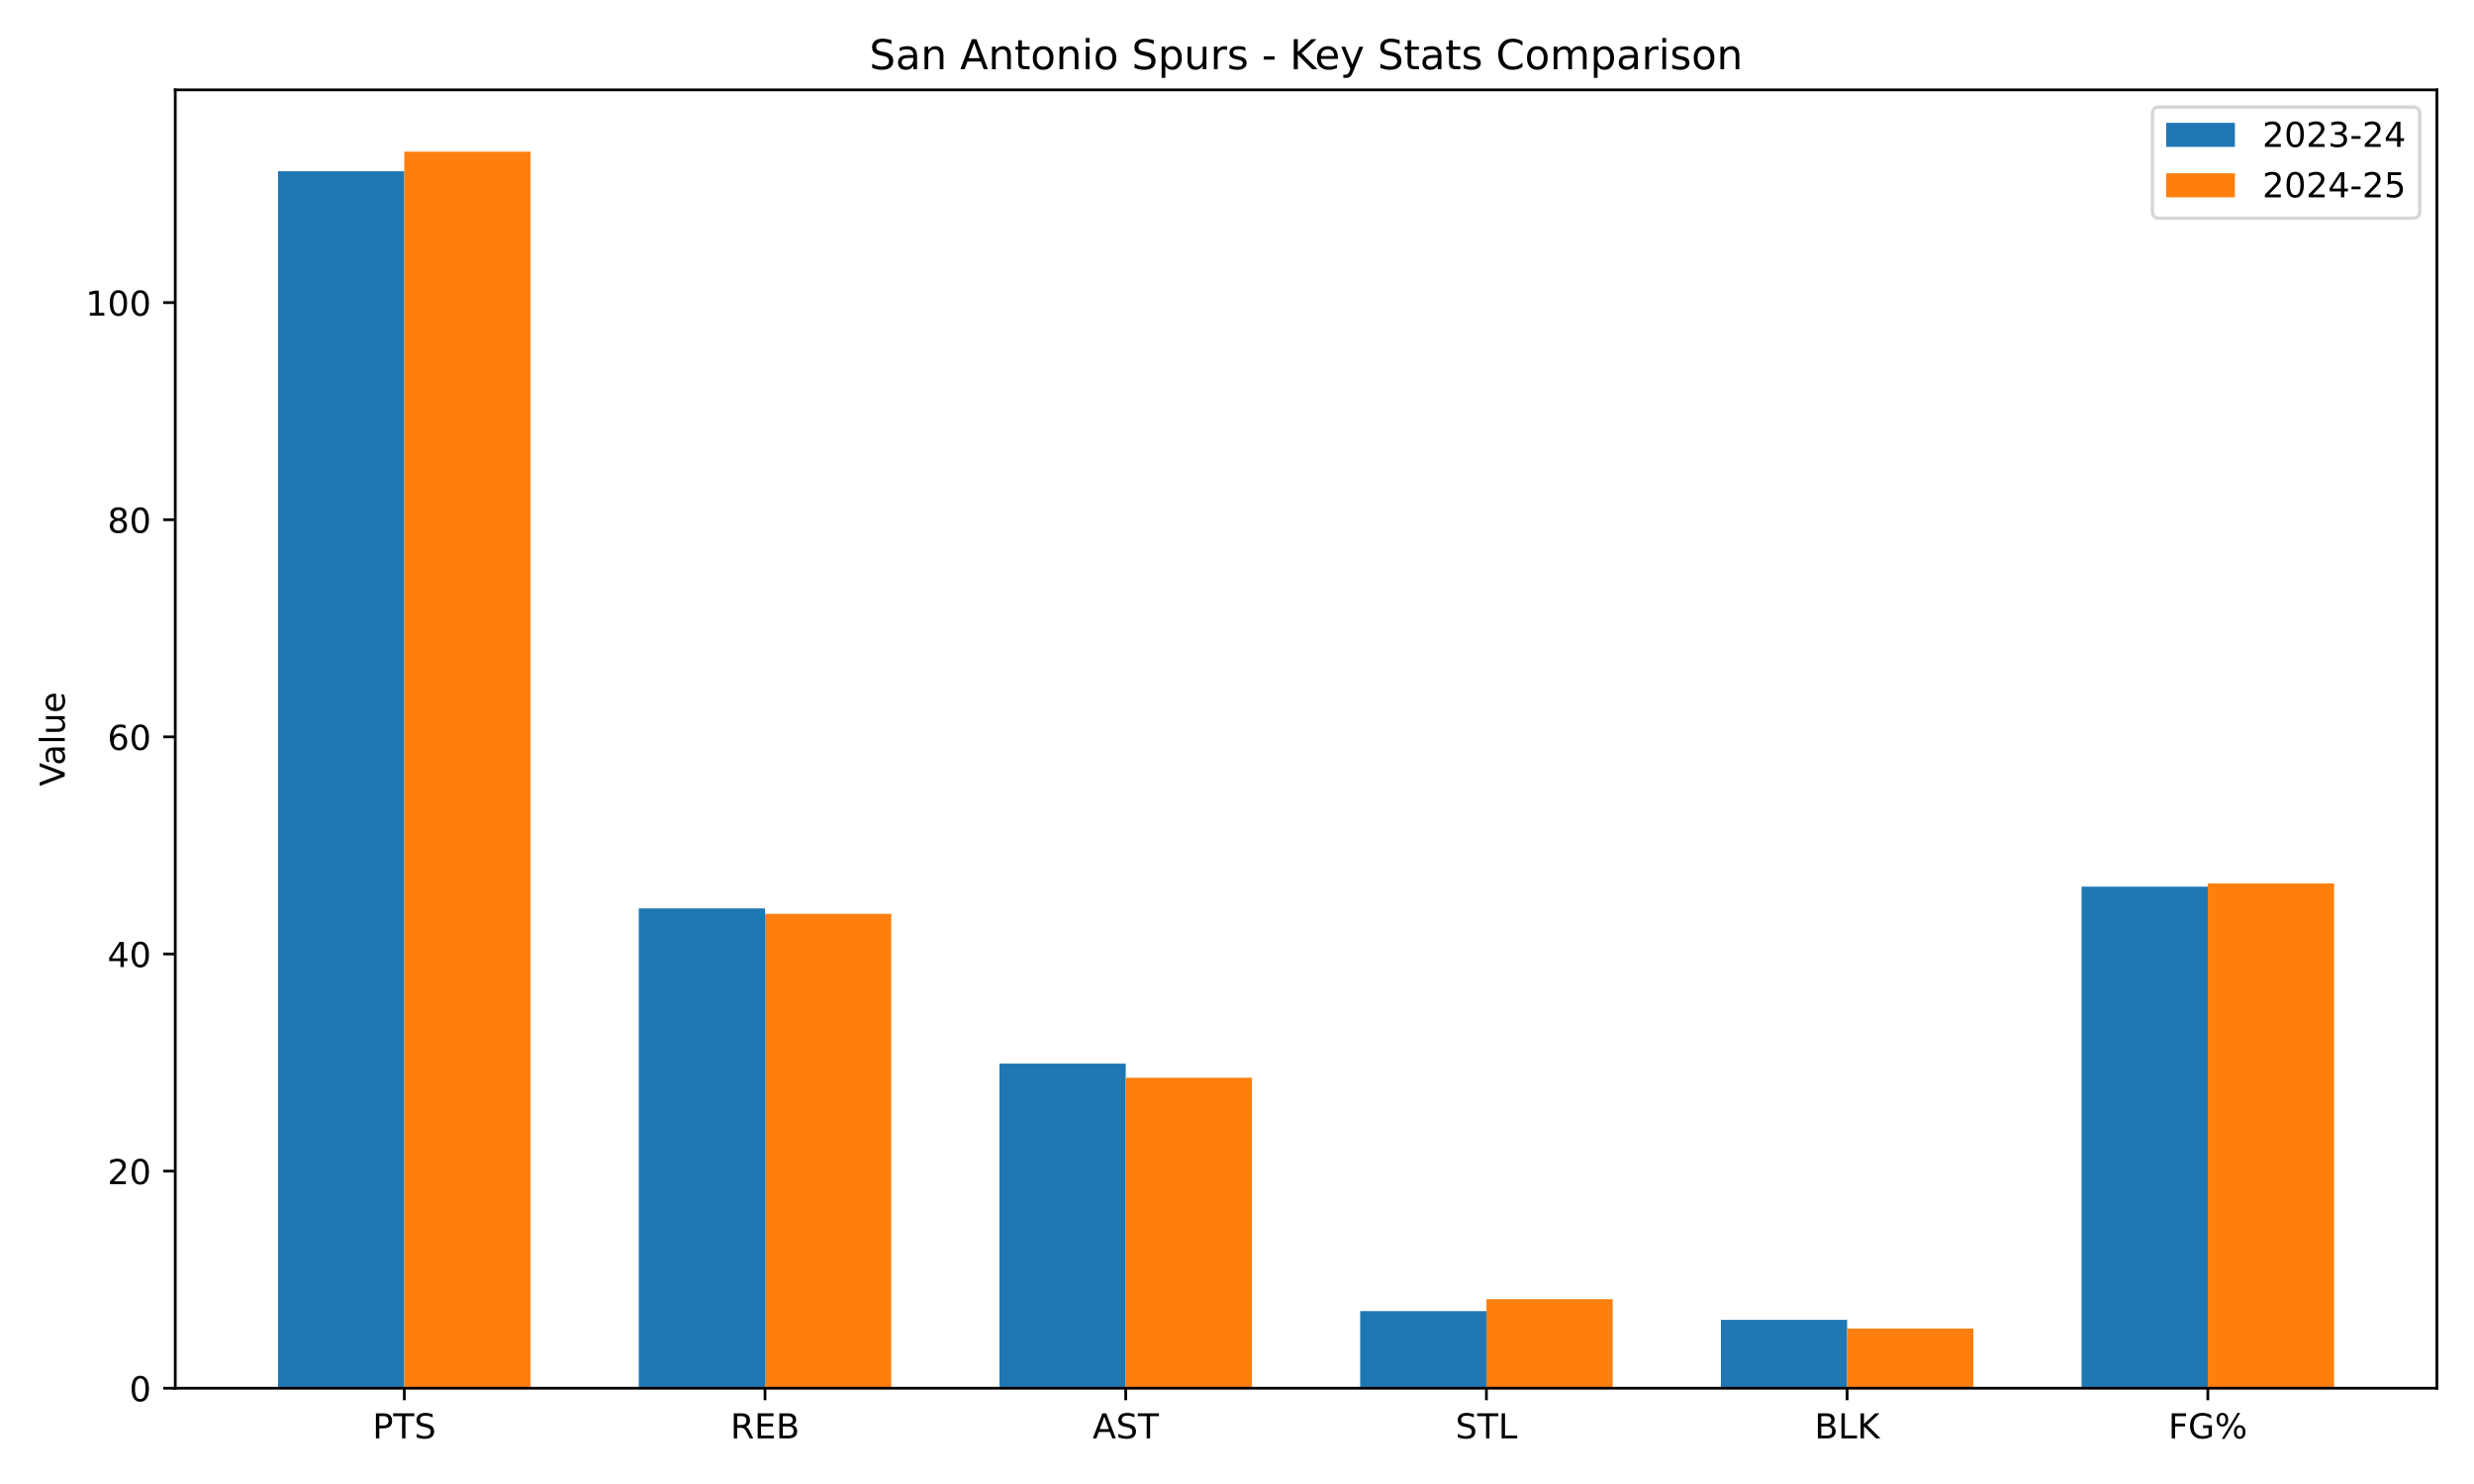
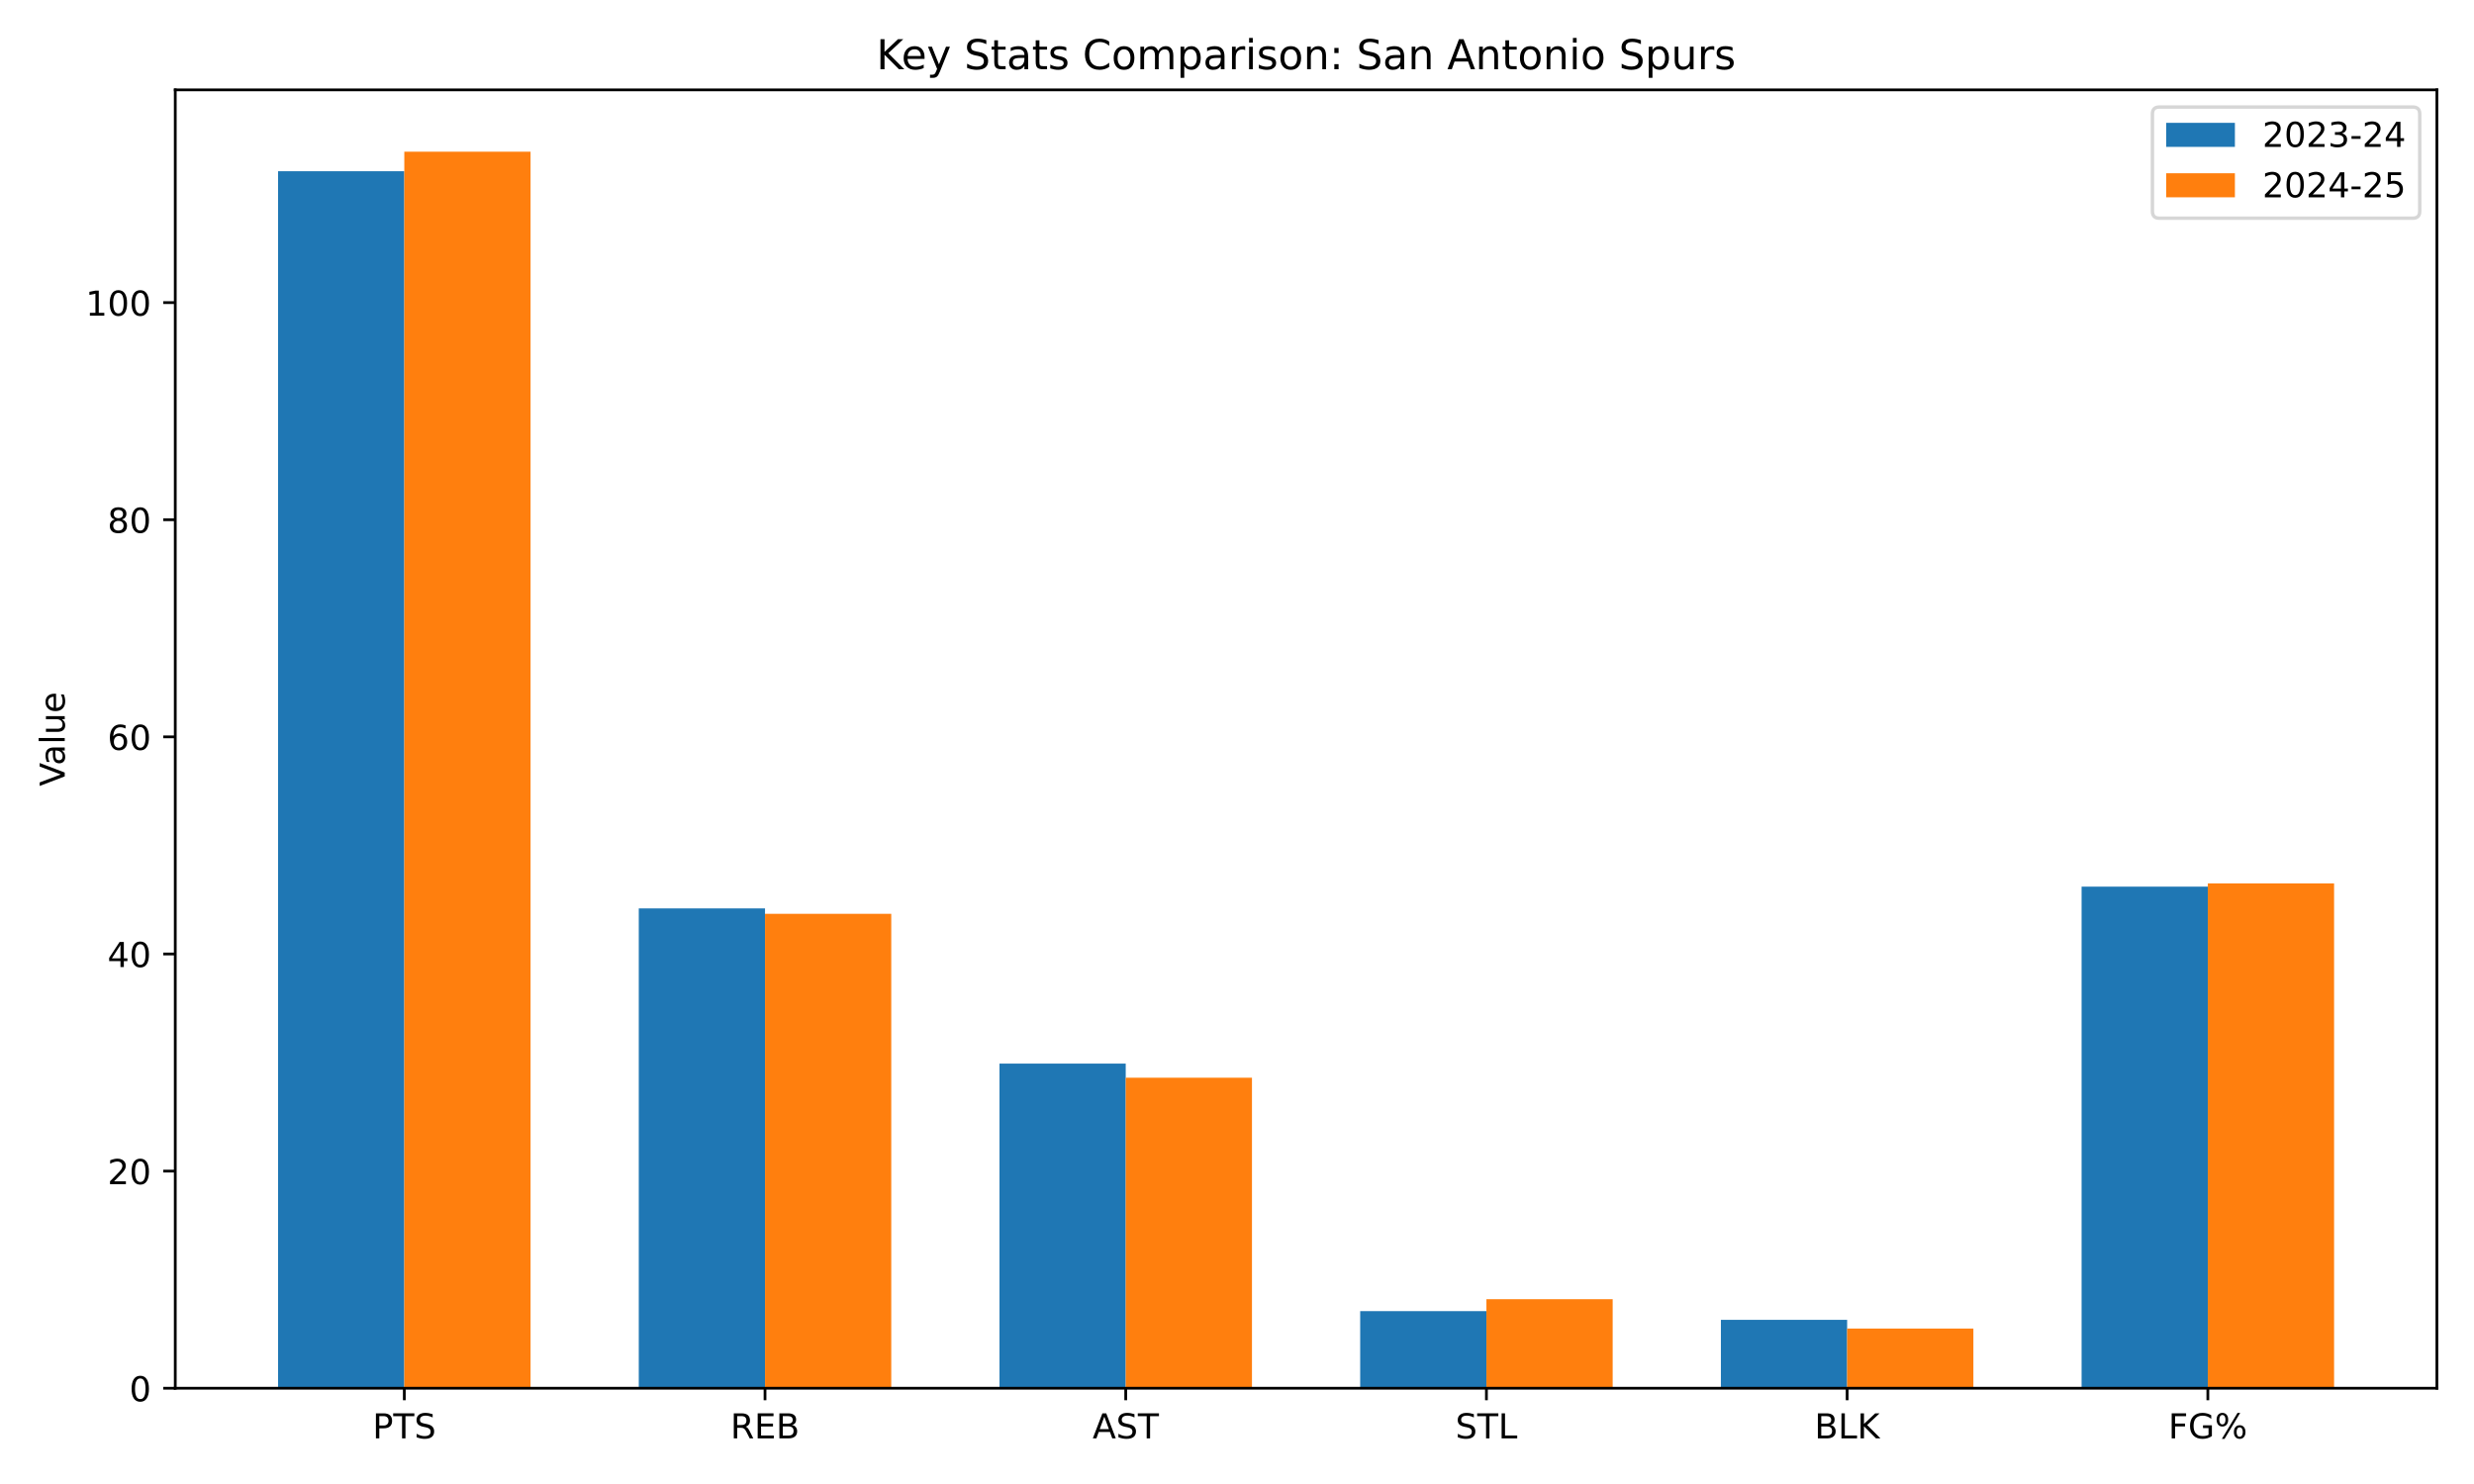
<svg xmlns="http://www.w3.org/2000/svg" xmlns:xlink="http://www.w3.org/1999/xlink" width="720pt" height="432pt" viewBox="0 0 720 432" version="1.1">
  <defs>
    <style type="text/css">*{stroke-linejoin: round; stroke-linecap: butt}</style>
  </defs>
  <g id="figure_1">
    <g id="patch_1">
      <path d="M 0 432  L 720 432  L 720 0  L 0 0  z " style="fill: #ffffff" />
    </g>
    <g id="axes_1">
      <g id="patch_2">
        <path d="M 51.005 404.12  L 709.2 404.12  L 709.2 26.16  L 51.005 26.16  z " style="fill: #ffffff" />
      </g>
      <g id="patch_3">
-         <path d="M 80.923 404.12  L 117.664 404.12  L 117.664 49.847  L 80.923 49.847  z " clip-path="url(#pc2033f7a73)" style="fill: #1f77b4" />
+         <path d="M 80.923 404.12  L 117.664 404.12  L 117.664 49.847  L 80.923 49.847  z " clip-path="url(#paaa8cfb36f)" style="fill: #1f77b4" />
      </g>
      <g id="patch_4">
-         <path d="M 185.898 404.12  L 222.64 404.12  L 222.64 264.433  L 185.898 264.433  z " clip-path="url(#pc2033f7a73)" style="fill: #1f77b4" />
+         <path d="M 185.898 404.12  L 222.64 404.12  L 222.64 264.433  L 185.898 264.433  z " clip-path="url(#paaa8cfb36f)" style="fill: #1f77b4" />
      </g>
      <g id="patch_5">
-         <path d="M 290.874 404.12  L 327.615 404.12  L 327.615 309.626  L 290.874 309.626  z " clip-path="url(#pc2033f7a73)" style="fill: #1f77b4" />
+         <path d="M 290.874 404.12  L 327.615 404.12  L 327.615 309.626  L 290.874 309.626  z " clip-path="url(#paaa8cfb36f)" style="fill: #1f77b4" />
      </g>
      <g id="patch_6">
-         <path d="M 395.849 404.12  L 432.59 404.12  L 432.59 381.682  L 395.849 381.682  z " clip-path="url(#pc2033f7a73)" style="fill: #1f77b4" />
+         <path d="M 395.849 404.12  L 432.59 404.12  L 432.59 381.682  L 395.849 381.682  z " clip-path="url(#paaa8cfb36f)" style="fill: #1f77b4" />
      </g>
      <g id="patch_7">
-         <path d="M 500.824 404.12  L 537.565 404.12  L 537.565 384.21  L 500.824 384.21  z " clip-path="url(#pc2033f7a73)" style="fill: #1f77b4" />
+         <path d="M 500.824 404.12  L 537.565 404.12  L 537.565 384.21  L 500.824 384.21  z " clip-path="url(#paaa8cfb36f)" style="fill: #1f77b4" />
      </g>
      <g id="patch_8">
-         <path d="M 605.799 404.12  L 642.541 404.12  L 642.541 258.113  L 605.799 258.113  z " clip-path="url(#pc2033f7a73)" style="fill: #1f77b4" />
+         <path d="M 605.799 404.12  L 642.541 404.12  L 642.541 258.113  L 605.799 258.113  z " clip-path="url(#paaa8cfb36f)" style="fill: #1f77b4" />
      </g>
      <g id="patch_9">
-         <path d="M 117.664 404.12  L 154.406 404.12  L 154.406 44.158  L 117.664 44.158  z " clip-path="url(#pc2033f7a73)" style="fill: #ff7f0e" />
+         <path d="M 117.664 404.12  L 154.406 404.12  L 154.406 44.158  L 117.664 44.158  z " clip-path="url(#paaa8cfb36f)" style="fill: #ff7f0e" />
      </g>
      <g id="patch_10">
-         <path d="M 222.64 404.12  L 259.381 404.12  L 259.381 266.013  L 222.64 266.013  z " clip-path="url(#pc2033f7a73)" style="fill: #ff7f0e" />
+         <path d="M 222.64 404.12  L 259.381 404.12  L 259.381 266.013  L 222.64 266.013  z " clip-path="url(#paaa8cfb36f)" style="fill: #ff7f0e" />
      </g>
      <g id="patch_11">
-         <path d="M 327.615 404.12  L 364.356 404.12  L 364.356 313.734  L 327.615 313.734  z " clip-path="url(#pc2033f7a73)" style="fill: #ff7f0e" />
+         <path d="M 327.615 404.12  L 364.356 404.12  L 364.356 313.734  L 327.615 313.734  z " clip-path="url(#paaa8cfb36f)" style="fill: #ff7f0e" />
      </g>
      <g id="patch_12">
-         <path d="M 432.59 404.12  L 469.331 404.12  L 469.331 378.205  L 432.59 378.205  z " clip-path="url(#pc2033f7a73)" style="fill: #ff7f0e" />
+         <path d="M 432.59 404.12  L 469.331 404.12  L 469.331 378.205  L 432.59 378.205  z " clip-path="url(#paaa8cfb36f)" style="fill: #ff7f0e" />
      </g>
      <g id="patch_13">
-         <path d="M 537.565 404.12  L 574.307 404.12  L 574.307 386.738  L 537.565 386.738  z " clip-path="url(#pc2033f7a73)" style="fill: #ff7f0e" />
+         <path d="M 537.565 404.12  L 574.307 404.12  L 574.307 386.738  L 537.565 386.738  z " clip-path="url(#paaa8cfb36f)" style="fill: #ff7f0e" />
      </g>
      <g id="patch_14">
-         <path d="M 642.541 404.12  L 679.282 404.12  L 679.282 257.165  L 642.541 257.165  z " clip-path="url(#pc2033f7a73)" style="fill: #ff7f0e" />
+         <path d="M 642.541 404.12  L 679.282 404.12  L 679.282 257.165  L 642.541 257.165  z " clip-path="url(#paaa8cfb36f)" style="fill: #ff7f0e" />
      </g>
      <g id="matplotlib.axis_1">
        <g id="xtick_1">
          <g id="line2d_1">
            <defs>
-               <path id="m1e8d213b76" d="M 0 0  L 0 3.5  " style="stroke: #000000; stroke-width: 0.8" />
-             </defs>
-             <g>
-               <use xlink:href="#m1e8d213b76" x="117.664" y="404.12" style="stroke: #000000; stroke-width: 0.8" />
+               <path id="mb89583682f" d="M 0 0  L 0 3.5  " style="stroke: #000000; stroke-width: 0.8" />
+             </defs>
+             <g>
+               <use xlink:href="#mb89583682f" x="117.664" y="404.12" style="stroke: #000000; stroke-width: 0.8" />
            </g>
          </g>
          <g id="text_1">
            <g transform="translate(108.4213 418.7184) scale(0.1 -0.1)">
              <defs>
                <path id="DejaVuSans-50" d="M 1259 4147  L 1259 2394  L 2053 2394  Q 2494 2394 2734 2622  Q 2975 2850 2975 3272  Q 2975 3691 2734 3919  Q 2494 4147 2053 4147  L 1259 4147  z M 628 4666  L 2053 4666  Q 2838 4666 3239 4311  Q 3641 3956 3641 3272  Q 3641 2581 3239 2228  Q 2838 1875 2053 1875  L 1259 1875  L 1259 0  L 628 0  L 628 4666  z " transform="scale(0.015625)" />
                <path id="DejaVuSans-54" d="M -19 4666  L 3928 4666  L 3928 4134  L 2272 4134  L 2272 0  L 1638 0  L 1638 4134  L -19 4134  L -19 4666  z " transform="scale(0.015625)" />
                <path id="DejaVuSans-53" d="M 3425 4513  L 3425 3897  Q 3066 4069 2747 4153  Q 2428 4238 2131 4238  Q 1616 4238 1336 4038  Q 1056 3838 1056 3469  Q 1056 3159 1242 3001  Q 1428 2844 1947 2747  L 2328 2669  Q 3034 2534 3370 2195  Q 3706 1856 3706 1288  Q 3706 609 3251 259  Q 2797 -91 1919 -91  Q 1588 -91 1214 -16  Q 841 59 441 206  L 441 856  Q 825 641 1194 531  Q 1563 422 1919 422  Q 2459 422 2753 634  Q 3047 847 3047 1241  Q 3047 1584 2836 1778  Q 2625 1972 2144 2069  L 1759 2144  Q 1053 2284 737 2584  Q 422 2884 422 3419  Q 422 4038 858 4394  Q 1294 4750 2059 4750  Q 2388 4750 2728 4690  Q 3069 4631 3425 4513  z " transform="scale(0.015625)" />
              </defs>
              <use xlink:href="#DejaVuSans-50" />
              <use xlink:href="#DejaVuSans-54" transform="translate(60.30273 0)" />
              <use xlink:href="#DejaVuSans-53" transform="translate(121.3867 0)" />
            </g>
          </g>
        </g>
        <g id="xtick_2">
          <g id="line2d_2">
            <g>
-               <use xlink:href="#m1e8d213b76" x="222.64" y="404.12" style="stroke: #000000; stroke-width: 0.8" />
+               <use xlink:href="#mb89583682f" x="222.64" y="404.12" style="stroke: #000000; stroke-width: 0.8" />
            </g>
          </g>
          <g id="text_2">
            <g transform="translate(212.5755 418.7184) scale(0.1 -0.1)">
              <defs>
                <path id="DejaVuSans-52" d="M 2841 2188  Q 3044 2119 3236 1894  Q 3428 1669 3622 1275  L 4263 0  L 3584 0  L 2988 1197  Q 2756 1666 2539 1819  Q 2322 1972 1947 1972  L 1259 1972  L 1259 0  L 628 0  L 628 4666  L 2053 4666  Q 2853 4666 3247 4331  Q 3641 3997 3641 3322  Q 3641 2881 3436 2590  Q 3231 2300 2841 2188  z M 1259 4147  L 1259 2491  L 2053 2491  Q 2509 2491 2742 2702  Q 2975 2913 2975 3322  Q 2975 3731 2742 3939  Q 2509 4147 2053 4147  L 1259 4147  z " transform="scale(0.015625)" />
                <path id="DejaVuSans-45" d="M 628 4666  L 3578 4666  L 3578 4134  L 1259 4134  L 1259 2753  L 3481 2753  L 3481 2222  L 1259 2222  L 1259 531  L 3634 531  L 3634 0  L 628 0  L 628 4666  z " transform="scale(0.015625)" />
                <path id="DejaVuSans-42" d="M 1259 2228  L 1259 519  L 2272 519  Q 2781 519 3026 730  Q 3272 941 3272 1375  Q 3272 1813 3026 2020  Q 2781 2228 2272 2228  L 1259 2228  z M 1259 4147  L 1259 2741  L 2194 2741  Q 2656 2741 2882 2914  Q 3109 3088 3109 3444  Q 3109 3797 2882 3972  Q 2656 4147 2194 4147  L 1259 4147  z M 628 4666  L 2241 4666  Q 2963 4666 3353 4366  Q 3744 4066 3744 3513  Q 3744 3084 3544 2831  Q 3344 2578 2956 2516  Q 3422 2416 3680 2098  Q 3938 1781 3938 1306  Q 3938 681 3513 340  Q 3088 0 2303 0  L 628 0  L 628 4666  z " transform="scale(0.015625)" />
              </defs>
              <use xlink:href="#DejaVuSans-52" />
              <use xlink:href="#DejaVuSans-45" transform="translate(69.48242 0)" />
              <use xlink:href="#DejaVuSans-42" transform="translate(132.666 0)" />
            </g>
          </g>
        </g>
        <g id="xtick_3">
          <g id="line2d_3">
            <g>
-               <use xlink:href="#m1e8d213b76" x="327.615" y="404.12" style="stroke: #000000; stroke-width: 0.8" />
+               <use xlink:href="#mb89583682f" x="327.615" y="404.12" style="stroke: #000000; stroke-width: 0.8" />
            </g>
          </g>
          <g id="text_3">
            <g transform="translate(317.9664 418.7184) scale(0.1 -0.1)">
              <defs>
                <path id="DejaVuSans-41" d="M 2188 4044  L 1331 1722  L 3047 1722  L 2188 4044  z M 1831 4666  L 2547 4666  L 4325 0  L 3669 0  L 3244 1197  L 1141 1197  L 716 0  L 50 0  L 1831 4666  z " transform="scale(0.015625)" />
              </defs>
              <use xlink:href="#DejaVuSans-41" />
              <use xlink:href="#DejaVuSans-53" transform="translate(68.4082 0)" />
              <use xlink:href="#DejaVuSans-54" transform="translate(131.8848 0)" />
            </g>
          </g>
        </g>
        <g id="xtick_4">
          <g id="line2d_4">
            <g>
-               <use xlink:href="#m1e8d213b76" x="432.59" y="404.12" style="stroke: #000000; stroke-width: 0.8" />
+               <use xlink:href="#mb89583682f" x="432.59" y="404.12" style="stroke: #000000; stroke-width: 0.8" />
            </g>
          </g>
          <g id="text_4">
            <g transform="translate(423.5761 418.7184) scale(0.1 -0.1)">
              <defs>
                <path id="DejaVuSans-4c" d="M 628 4666  L 1259 4666  L 1259 531  L 3531 531  L 3531 0  L 628 0  L 628 4666  z " transform="scale(0.015625)" />
              </defs>
              <use xlink:href="#DejaVuSans-53" />
              <use xlink:href="#DejaVuSans-54" transform="translate(63.47656 0)" />
              <use xlink:href="#DejaVuSans-4c" transform="translate(124.5605 0)" />
            </g>
          </g>
        </g>
        <g id="xtick_5">
          <g id="line2d_5">
            <g>
-               <use xlink:href="#m1e8d213b76" x="537.565" y="404.12" style="stroke: #000000; stroke-width: 0.8" />
+               <use xlink:href="#mb89583682f" x="537.565" y="404.12" style="stroke: #000000; stroke-width: 0.8" />
            </g>
          </g>
          <g id="text_5">
            <g transform="translate(528.0701 418.7184) scale(0.1 -0.1)">
              <defs>
                <path id="DejaVuSans-4b" d="M 628 4666  L 1259 4666  L 1259 2694  L 3353 4666  L 4166 4666  L 1850 2491  L 4331 0  L 3500 0  L 1259 2247  L 1259 0  L 628 0  L 628 4666  z " transform="scale(0.015625)" />
              </defs>
              <use xlink:href="#DejaVuSans-42" />
              <use xlink:href="#DejaVuSans-4c" transform="translate(68.60352 0)" />
              <use xlink:href="#DejaVuSans-4b" transform="translate(124.3164 0)" />
            </g>
          </g>
        </g>
        <g id="xtick_6">
          <g id="line2d_6">
            <g>
-               <use xlink:href="#m1e8d213b76" x="642.541" y="404.12" style="stroke: #000000; stroke-width: 0.8" />
+               <use xlink:href="#mb89583682f" x="642.541" y="404.12" style="stroke: #000000; stroke-width: 0.8" />
            </g>
          </g>
          <g id="text_6">
            <g transform="translate(631.0399 418.7184) scale(0.1 -0.1)">
              <defs>
                <path id="DejaVuSans-46" d="M 628 4666  L 3309 4666  L 3309 4134  L 1259 4134  L 1259 2759  L 3109 2759  L 3109 2228  L 1259 2228  L 1259 0  L 628 0  L 628 4666  z " transform="scale(0.015625)" />
                <path id="DejaVuSans-47" d="M 3809 666  L 3809 1919  L 2778 1919  L 2778 2438  L 4434 2438  L 4434 434  Q 4069 175 3628 42  Q 3188 -91 2688 -91  Q 1594 -91 976 548  Q 359 1188 359 2328  Q 359 3472 976 4111  Q 1594 4750 2688 4750  Q 3144 4750 3555 4637  Q 3966 4525 4313 4306  L 4313 3634  Q 3963 3931 3569 4081  Q 3175 4231 2741 4231  Q 1884 4231 1454 3753  Q 1025 3275 1025 2328  Q 1025 1384 1454 906  Q 1884 428 2741 428  Q 3075 428 3337 486  Q 3600 544 3809 666  z " transform="scale(0.015625)" />
                <path id="DejaVuSans-25" d="M 4653 2053  Q 4381 2053 4226 1822  Q 4072 1591 4072 1178  Q 4072 772 4226 539  Q 4381 306 4653 306  Q 4919 306 5073 539  Q 5228 772 5228 1178  Q 5228 1588 5073 1820  Q 4919 2053 4653 2053  z M 4653 2450  Q 5147 2450 5437 2106  Q 5728 1763 5728 1178  Q 5728 594 5436 251  Q 5144 -91 4653 -91  Q 4153 -91 3862 251  Q 3572 594 3572 1178  Q 3572 1766 3864 2108  Q 4156 2450 4653 2450  z M 1428 4353  Q 1159 4353 1004 4120  Q 850 3888 850 3481  Q 850 3069 1003 2837  Q 1156 2606 1428 2606  Q 1700 2606 1854 2837  Q 2009 3069 2009 3481  Q 2009 3884 1853 4118  Q 1697 4353 1428 4353  z M 4250 4750  L 4750 4750  L 1831 -91  L 1331 -91  L 4250 4750  z M 1428 4750  Q 1922 4750 2215 4408  Q 2509 4066 2509 3481  Q 2509 2891 2217 2550  Q 1925 2209 1428 2209  Q 931 2209 642 2551  Q 353 2894 353 3481  Q 353 4063 643 4406  Q 934 4750 1428 4750  z " transform="scale(0.015625)" />
              </defs>
              <use xlink:href="#DejaVuSans-46" />
              <use xlink:href="#DejaVuSans-47" transform="translate(57.51953 0)" />
              <use xlink:href="#DejaVuSans-25" transform="translate(135.0098 0)" />
            </g>
          </g>
        </g>
      </g>
      <g id="matplotlib.axis_2">
        <g id="ytick_1">
          <g id="line2d_7">
            <defs>
-               <path id="m7203ada7ff" d="M 0 0  L -3.5 0  " style="stroke: #000000; stroke-width: 0.8" />
-             </defs>
-             <g>
-               <use xlink:href="#m7203ada7ff" x="51.005" y="404.12" style="stroke: #000000; stroke-width: 0.8" />
+               <path id="mfc1fa114f2" d="M 0 0  L -3.5 0  " style="stroke: #000000; stroke-width: 0.8" />
+             </defs>
+             <g>
+               <use xlink:href="#mfc1fa114f2" x="51.005" y="404.12" style="stroke: #000000; stroke-width: 0.8" />
            </g>
          </g>
          <g id="text_7">
            <g transform="translate(37.6425 407.9192) scale(0.1 -0.1)">
              <defs>
                <path id="DejaVuSans-30" d="M 2034 4250  Q 1547 4250 1301 3770  Q 1056 3291 1056 2328  Q 1056 1369 1301 889  Q 1547 409 2034 409  Q 2525 409 2770 889  Q 3016 1369 3016 2328  Q 3016 3291 2770 3770  Q 2525 4250 2034 4250  z M 2034 4750  Q 2819 4750 3233 4129  Q 3647 3509 3647 2328  Q 3647 1150 3233 529  Q 2819 -91 2034 -91  Q 1250 -91 836 529  Q 422 1150 422 2328  Q 422 3509 836 4129  Q 1250 4750 2034 4750  z " transform="scale(0.015625)" />
              </defs>
              <use xlink:href="#DejaVuSans-30" />
            </g>
          </g>
        </g>
        <g id="ytick_2">
          <g id="line2d_8">
            <g>
-               <use xlink:href="#m7203ada7ff" x="51.005" y="340.913" style="stroke: #000000; stroke-width: 0.8" />
+               <use xlink:href="#mfc1fa114f2" x="51.005" y="340.913" style="stroke: #000000; stroke-width: 0.8" />
            </g>
          </g>
          <g id="text_8">
            <g transform="translate(31.28 344.7126) scale(0.1 -0.1)">
              <defs>
                <path id="DejaVuSans-32" d="M 1228 531  L 3431 531  L 3431 0  L 469 0  L 469 531  Q 828 903 1448 1529  Q 2069 2156 2228 2338  Q 2531 2678 2651 2914  Q 2772 3150 2772 3378  Q 2772 3750 2511 3984  Q 2250 4219 1831 4219  Q 1534 4219 1204 4116  Q 875 4013 500 3803  L 500 4441  Q 881 4594 1212 4672  Q 1544 4750 1819 4750  Q 2544 4750 2975 4387  Q 3406 4025 3406 3419  Q 3406 3131 3298 2873  Q 3191 2616 2906 2266  Q 2828 2175 2409 1742  Q 1991 1309 1228 531  z " transform="scale(0.015625)" />
              </defs>
              <use xlink:href="#DejaVuSans-32" />
              <use xlink:href="#DejaVuSans-30" transform="translate(63.62305 0)" />
            </g>
          </g>
        </g>
        <g id="ytick_3">
          <g id="line2d_9">
            <g>
-               <use xlink:href="#m7203ada7ff" x="51.005" y="277.707" style="stroke: #000000; stroke-width: 0.8" />
+               <use xlink:href="#mfc1fa114f2" x="51.005" y="277.707" style="stroke: #000000; stroke-width: 0.8" />
            </g>
          </g>
          <g id="text_9">
            <g transform="translate(31.28 281.5059) scale(0.1 -0.1)">
              <defs>
                <path id="DejaVuSans-34" d="M 2419 4116  L 825 1625  L 2419 1625  L 2419 4116  z M 2253 4666  L 3047 4666  L 3047 1625  L 3713 1625  L 3713 1100  L 3047 1100  L 3047 0  L 2419 0  L 2419 1100  L 313 1100  L 313 1709  L 2253 4666  z " transform="scale(0.015625)" />
              </defs>
              <use xlink:href="#DejaVuSans-34" />
              <use xlink:href="#DejaVuSans-30" transform="translate(63.62305 0)" />
            </g>
          </g>
        </g>
        <g id="ytick_4">
          <g id="line2d_10">
            <g>
-               <use xlink:href="#m7203ada7ff" x="51.005" y="214.5" style="stroke: #000000; stroke-width: 0.8" />
+               <use xlink:href="#mfc1fa114f2" x="51.005" y="214.5" style="stroke: #000000; stroke-width: 0.8" />
            </g>
          </g>
          <g id="text_10">
            <g transform="translate(31.28 218.2993) scale(0.1 -0.1)">
              <defs>
                <path id="DejaVuSans-36" d="M 2113 2584  Q 1688 2584 1439 2293  Q 1191 2003 1191 1497  Q 1191 994 1439 701  Q 1688 409 2113 409  Q 2538 409 2786 701  Q 3034 994 3034 1497  Q 3034 2003 2786 2293  Q 2538 2584 2113 2584  z M 3366 4563  L 3366 3988  Q 3128 4100 2886 4159  Q 2644 4219 2406 4219  Q 1781 4219 1451 3797  Q 1122 3375 1075 2522  Q 1259 2794 1537 2939  Q 1816 3084 2150 3084  Q 2853 3084 3261 2657  Q 3669 2231 3669 1497  Q 3669 778 3244 343  Q 2819 -91 2113 -91  Q 1303 -91 875 529  Q 447 1150 447 2328  Q 447 3434 972 4092  Q 1497 4750 2381 4750  Q 2619 4750 2861 4703  Q 3103 4656 3366 4563  z " transform="scale(0.015625)" />
              </defs>
              <use xlink:href="#DejaVuSans-36" />
              <use xlink:href="#DejaVuSans-30" transform="translate(63.62305 0)" />
            </g>
          </g>
        </g>
        <g id="ytick_5">
          <g id="line2d_11">
            <g>
-               <use xlink:href="#m7203ada7ff" x="51.005" y="151.293" style="stroke: #000000; stroke-width: 0.8" />
+               <use xlink:href="#mfc1fa114f2" x="51.005" y="151.293" style="stroke: #000000; stroke-width: 0.8" />
            </g>
          </g>
          <g id="text_11">
            <g transform="translate(31.28 155.0926) scale(0.1 -0.1)">
              <defs>
                <path id="DejaVuSans-38" d="M 2034 2216  Q 1584 2216 1326 1975  Q 1069 1734 1069 1313  Q 1069 891 1326 650  Q 1584 409 2034 409  Q 2484 409 2743 651  Q 3003 894 3003 1313  Q 3003 1734 2745 1975  Q 2488 2216 2034 2216  z M 1403 2484  Q 997 2584 770 2862  Q 544 3141 544 3541  Q 544 4100 942 4425  Q 1341 4750 2034 4750  Q 2731 4750 3128 4425  Q 3525 4100 3525 3541  Q 3525 3141 3298 2862  Q 3072 2584 2669 2484  Q 3125 2378 3379 2068  Q 3634 1759 3634 1313  Q 3634 634 3220 271  Q 2806 -91 2034 -91  Q 1263 -91 848 271  Q 434 634 434 1313  Q 434 1759 690 2068  Q 947 2378 1403 2484  z M 1172 3481  Q 1172 3119 1398 2916  Q 1625 2713 2034 2713  Q 2441 2713 2670 2916  Q 2900 3119 2900 3481  Q 2900 3844 2670 4047  Q 2441 4250 2034 4250  Q 1625 4250 1398 4047  Q 1172 3844 1172 3481  z " transform="scale(0.015625)" />
              </defs>
              <use xlink:href="#DejaVuSans-38" />
              <use xlink:href="#DejaVuSans-30" transform="translate(63.62305 0)" />
            </g>
          </g>
        </g>
        <g id="ytick_6">
          <g id="line2d_12">
            <g>
-               <use xlink:href="#m7203ada7ff" x="51.005" y="88.087" style="stroke: #000000; stroke-width: 0.8" />
+               <use xlink:href="#mfc1fa114f2" x="51.005" y="88.087" style="stroke: #000000; stroke-width: 0.8" />
            </g>
          </g>
          <g id="text_12">
            <g transform="translate(24.9175 91.88594) scale(0.1 -0.1)">
              <defs>
                <path id="DejaVuSans-31" d="M 794 531  L 1825 531  L 1825 4091  L 703 3866  L 703 4441  L 1819 4666  L 2450 4666  L 2450 531  L 3481 531  L 3481 0  L 794 0  L 794 531  z " transform="scale(0.015625)" />
              </defs>
              <use xlink:href="#DejaVuSans-31" />
              <use xlink:href="#DejaVuSans-30" transform="translate(63.62305 0)" />
              <use xlink:href="#DejaVuSans-30" transform="translate(127.2461 0)" />
            </g>
          </g>
        </g>
        <g id="text_13">
          <g transform="translate(18.83781 228.8713) rotate(-90) scale(0.1 -0.1)">
            <defs>
              <path id="DejaVuSans-56" d="M 1831 0  L 50 4666  L 709 4666  L 2188 738  L 3669 4666  L 4325 4666  L 2547 0  L 1831 0  z " transform="scale(0.015625)" />
              <path id="DejaVuSans-61" d="M 2194 1759  Q 1497 1759 1228 1600  Q 959 1441 959 1056  Q 959 750 1161 570  Q 1363 391 1709 391  Q 2188 391 2477 730  Q 2766 1069 2766 1631  L 2766 1759  L 2194 1759  z M 3341 1997  L 3341 0  L 2766 0  L 2766 531  Q 2569 213 2275 61  Q 1981 -91 1556 -91  Q 1019 -91 701 211  Q 384 513 384 1019  Q 384 1609 779 1909  Q 1175 2209 1959 2209  L 2766 2209  L 2766 2266  Q 2766 2663 2505 2880  Q 2244 3097 1772 3097  Q 1472 3097 1187 3025  Q 903 2953 641 2809  L 641 3341  Q 956 3463 1253 3523  Q 1550 3584 1831 3584  Q 2591 3584 2966 3190  Q 3341 2797 3341 1997  z " transform="scale(0.015625)" />
              <path id="DejaVuSans-6c" d="M 603 4863  L 1178 4863  L 1178 0  L 603 0  L 603 4863  z " transform="scale(0.015625)" />
              <path id="DejaVuSans-75" d="M 544 1381  L 544 3500  L 1119 3500  L 1119 1403  Q 1119 906 1312 657  Q 1506 409 1894 409  Q 2359 409 2629 706  Q 2900 1003 2900 1516  L 2900 3500  L 3475 3500  L 3475 0  L 2900 0  L 2900 538  Q 2691 219 2414 64  Q 2138 -91 1772 -91  Q 1169 -91 856 284  Q 544 659 544 1381  z M 1991 3584  L 1991 3584  z " transform="scale(0.015625)" />
              <path id="DejaVuSans-65" d="M 3597 1894  L 3597 1613  L 953 1613  Q 991 1019 1311 708  Q 1631 397 2203 397  Q 2534 397 2845 478  Q 3156 559 3463 722  L 3463 178  Q 3153 47 2828 -22  Q 2503 -91 2169 -91  Q 1331 -91 842 396  Q 353 884 353 1716  Q 353 2575 817 3079  Q 1281 3584 2069 3584  Q 2775 3584 3186 3129  Q 3597 2675 3597 1894  z M 3022 2063  Q 3016 2534 2758 2815  Q 2500 3097 2075 3097  Q 1594 3097 1305 2825  Q 1016 2553 972 2059  L 3022 2063  z " transform="scale(0.015625)" />
            </defs>
            <use xlink:href="#DejaVuSans-56" />
            <use xlink:href="#DejaVuSans-61" transform="translate(60.6582 0)" />
            <use xlink:href="#DejaVuSans-6c" transform="translate(121.9375 0)" />
            <use xlink:href="#DejaVuSans-75" transform="translate(149.7207 0)" />
            <use xlink:href="#DejaVuSans-65" transform="translate(213.0996 0)" />
          </g>
        </g>
      </g>
      <g id="patch_15">
        <path d="M 51.005 404.12  L 51.005 26.16  " style="fill: none; stroke: #000000; stroke-width: 0.8; stroke-linejoin: miter; stroke-linecap: square" />
      </g>
      <g id="patch_16">
        <path d="M 709.2 404.12  L 709.2 26.16  " style="fill: none; stroke: #000000; stroke-width: 0.8; stroke-linejoin: miter; stroke-linecap: square" />
      </g>
      <g id="patch_17">
        <path d="M 51.005 404.12  L 709.2 404.12  " style="fill: none; stroke: #000000; stroke-width: 0.8; stroke-linejoin: miter; stroke-linecap: square" />
      </g>
      <g id="patch_18">
        <path d="M 51.005 26.16  L 709.2 26.16  " style="fill: none; stroke: #000000; stroke-width: 0.8; stroke-linejoin: miter; stroke-linecap: square" />
      </g>
      <g id="text_14">
-         <g transform="translate(253.0066 20.16) scale(0.12 -0.12)">
+         <g transform="translate(255.0569 20.16) scale(0.12 -0.12)">
          <defs>
-             <path id="DejaVuSans-6e" d="M 3513 2113  L 3513 0  L 2938 0  L 2938 2094  Q 2938 2591 2744 2837  Q 2550 3084 2163 3084  Q 1697 3084 1428 2787  Q 1159 2491 1159 1978  L 1159 0  L 581 0  L 581 3500  L 1159 3500  L 1159 2956  Q 1366 3272 1645 3428  Q 1925 3584 2291 3584  Q 2894 3584 3203 3211  Q 3513 2838 3513 2113  z " transform="scale(0.015625)" />
+             <path id="DejaVuSans-79" d="M 2059 -325  Q 1816 -950 1584 -1140  Q 1353 -1331 966 -1331  L 506 -1331  L 506 -850  L 844 -850  Q 1081 -850 1212 -737  Q 1344 -625 1503 -206  L 1606 56  L 191 3500  L 800 3500  L 1894 763  L 2988 3500  L 3597 3500  L 2059 -325  z " transform="scale(0.015625)" />
            <path id="DejaVuSans-20" transform="scale(0.015625)" />
            <path id="DejaVuSans-74" d="M 1172 4494  L 1172 3500  L 2356 3500  L 2356 3053  L 1172 3053  L 1172 1153  Q 1172 725 1289 603  Q 1406 481 1766 481  L 2356 481  L 2356 0  L 1766 0  Q 1100 0 847 248  Q 594 497 594 1153  L 594 3053  L 172 3053  L 172 3500  L 594 3500  L 594 4494  L 1172 4494  z " transform="scale(0.015625)" />
+             <path id="DejaVuSans-73" d="M 2834 3397  L 2834 2853  Q 2591 2978 2328 3040  Q 2066 3103 1784 3103  Q 1356 3103 1142 2972  Q 928 2841 928 2578  Q 928 2378 1081 2264  Q 1234 2150 1697 2047  L 1894 2003  Q 2506 1872 2764 1633  Q 3022 1394 3022 966  Q 3022 478 2636 193  Q 2250 -91 1575 -91  Q 1294 -91 989 -36  Q 684 19 347 128  L 347 722  Q 666 556 975 473  Q 1284 391 1588 391  Q 1994 391 2212 530  Q 2431 669 2431 922  Q 2431 1156 2273 1281  Q 2116 1406 1581 1522  L 1381 1569  Q 847 1681 609 1914  Q 372 2147 372 2553  Q 372 3047 722 3315  Q 1072 3584 1716 3584  Q 2034 3584 2315 3537  Q 2597 3491 2834 3397  z " transform="scale(0.015625)" />
+             <path id="DejaVuSans-43" d="M 4122 4306  L 4122 3641  Q 3803 3938 3442 4084  Q 3081 4231 2675 4231  Q 1875 4231 1450 3742  Q 1025 3253 1025 2328  Q 1025 1406 1450 917  Q 1875 428 2675 428  Q 3081 428 3442 575  Q 3803 722 4122 1019  L 4122 359  Q 3791 134 3420 21  Q 3050 -91 2638 -91  Q 1578 -91 968 557  Q 359 1206 359 2328  Q 359 3453 968 4101  Q 1578 4750 2638 4750  Q 3056 4750 3426 4639  Q 3797 4528 4122 4306  z " transform="scale(0.015625)" />
            <path id="DejaVuSans-6f" d="M 1959 3097  Q 1497 3097 1228 2736  Q 959 2375 959 1747  Q 959 1119 1226 758  Q 1494 397 1959 397  Q 2419 397 2687 759  Q 2956 1122 2956 1747  Q 2956 2369 2687 2733  Q 2419 3097 1959 3097  z M 1959 3584  Q 2709 3584 3137 3096  Q 3566 2609 3566 1747  Q 3566 888 3137 398  Q 2709 -91 1959 -91  Q 1206 -91 779 398  Q 353 888 353 1747  Q 353 2609 779 3096  Q 1206 3584 1959 3584  z " transform="scale(0.015625)" />
-             <path id="DejaVuSans-69" d="M 603 3500  L 1178 3500  L 1178 0  L 603 0  L 603 3500  z M 603 4863  L 1178 4863  L 1178 4134  L 603 4134  L 603 4863  z " transform="scale(0.015625)" />
+             <path id="DejaVuSans-6d" d="M 3328 2828  Q 3544 3216 3844 3400  Q 4144 3584 4550 3584  Q 5097 3584 5394 3201  Q 5691 2819 5691 2113  L 5691 0  L 5113 0  L 5113 2094  Q 5113 2597 4934 2840  Q 4756 3084 4391 3084  Q 3944 3084 3684 2787  Q 3425 2491 3425 1978  L 3425 0  L 2847 0  L 2847 2094  Q 2847 2600 2669 2842  Q 2491 3084 2119 3084  Q 1678 3084 1418 2786  Q 1159 2488 1159 1978  L 1159 0  L 581 0  L 581 3500  L 1159 3500  L 1159 2956  Q 1356 3278 1631 3431  Q 1906 3584 2284 3584  Q 2666 3584 2933 3390  Q 3200 3197 3328 2828  z " transform="scale(0.015625)" />
            <path id="DejaVuSans-70" d="M 1159 525  L 1159 -1331  L 581 -1331  L 581 3500  L 1159 3500  L 1159 2969  Q 1341 3281 1617 3432  Q 1894 3584 2278 3584  Q 2916 3584 3314 3078  Q 3713 2572 3713 1747  Q 3713 922 3314 415  Q 2916 -91 2278 -91  Q 1894 -91 1617 61  Q 1341 213 1159 525  z M 3116 1747  Q 3116 2381 2855 2742  Q 2594 3103 2138 3103  Q 1681 3103 1420 2742  Q 1159 2381 1159 1747  Q 1159 1113 1420 752  Q 1681 391 2138 391  Q 2594 391 2855 752  Q 3116 1113 3116 1747  z " transform="scale(0.015625)" />
            <path id="DejaVuSans-72" d="M 2631 2963  Q 2534 3019 2420 3045  Q 2306 3072 2169 3072  Q 1681 3072 1420 2755  Q 1159 2438 1159 1844  L 1159 0  L 581 0  L 581 3500  L 1159 3500  L 1159 2956  Q 1341 3275 1631 3429  Q 1922 3584 2338 3584  Q 2397 3584 2469 3576  Q 2541 3569 2628 3553  L 2631 2963  z " transform="scale(0.015625)" />
-             <path id="DejaVuSans-73" d="M 2834 3397  L 2834 2853  Q 2591 2978 2328 3040  Q 2066 3103 1784 3103  Q 1356 3103 1142 2972  Q 928 2841 928 2578  Q 928 2378 1081 2264  Q 1234 2150 1697 2047  L 1894 2003  Q 2506 1872 2764 1633  Q 3022 1394 3022 966  Q 3022 478 2636 193  Q 2250 -91 1575 -91  Q 1294 -91 989 -36  Q 684 19 347 128  L 347 722  Q 666 556 975 473  Q 1284 391 1588 391  Q 1994 391 2212 530  Q 2431 669 2431 922  Q 2431 1156 2273 1281  Q 2116 1406 1581 1522  L 1381 1569  Q 847 1681 609 1914  Q 372 2147 372 2553  Q 372 3047 722 3315  Q 1072 3584 1716 3584  Q 2034 3584 2315 3537  Q 2597 3491 2834 3397  z " transform="scale(0.015625)" />
-             <path id="DejaVuSans-2d" d="M 313 2009  L 1997 2009  L 1997 1497  L 313 1497  L 313 2009  z " transform="scale(0.015625)" />
-             <path id="DejaVuSans-79" d="M 2059 -325  Q 1816 -950 1584 -1140  Q 1353 -1331 966 -1331  L 506 -1331  L 506 -850  L 844 -850  Q 1081 -850 1212 -737  Q 1344 -625 1503 -206  L 1606 56  L 191 3500  L 800 3500  L 1894 763  L 2988 3500  L 3597 3500  L 2059 -325  z " transform="scale(0.015625)" />
-             <path id="DejaVuSans-43" d="M 4122 4306  L 4122 3641  Q 3803 3938 3442 4084  Q 3081 4231 2675 4231  Q 1875 4231 1450 3742  Q 1025 3253 1025 2328  Q 1025 1406 1450 917  Q 1875 428 2675 428  Q 3081 428 3442 575  Q 3803 722 4122 1019  L 4122 359  Q 3791 134 3420 21  Q 3050 -91 2638 -91  Q 1578 -91 968 557  Q 359 1206 359 2328  Q 359 3453 968 4101  Q 1578 4750 2638 4750  Q 3056 4750 3426 4639  Q 3797 4528 4122 4306  z " transform="scale(0.015625)" />
-             <path id="DejaVuSans-6d" d="M 3328 2828  Q 3544 3216 3844 3400  Q 4144 3584 4550 3584  Q 5097 3584 5394 3201  Q 5691 2819 5691 2113  L 5691 0  L 5113 0  L 5113 2094  Q 5113 2597 4934 2840  Q 4756 3084 4391 3084  Q 3944 3084 3684 2787  Q 3425 2491 3425 1978  L 3425 0  L 2847 0  L 2847 2094  Q 2847 2600 2669 2842  Q 2491 3084 2119 3084  Q 1678 3084 1418 2786  Q 1159 2488 1159 1978  L 1159 0  L 581 0  L 581 3500  L 1159 3500  L 1159 2956  Q 1356 3278 1631 3431  Q 1906 3584 2284 3584  Q 2666 3584 2933 3390  Q 3200 3197 3328 2828  z " transform="scale(0.015625)" />
+             <path id="DejaVuSans-69" d="M 603 3500  L 1178 3500  L 1178 0  L 603 0  L 603 3500  z M 603 4863  L 1178 4863  L 1178 4134  L 603 4134  L 603 4863  z " transform="scale(0.015625)" />
+             <path id="DejaVuSans-6e" d="M 3513 2113  L 3513 0  L 2938 0  L 2938 2094  Q 2938 2591 2744 2837  Q 2550 3084 2163 3084  Q 1697 3084 1428 2787  Q 1159 2491 1159 1978  L 1159 0  L 581 0  L 581 3500  L 1159 3500  L 1159 2956  Q 1366 3272 1645 3428  Q 1925 3584 2291 3584  Q 2894 3584 3203 3211  Q 3513 2838 3513 2113  z " transform="scale(0.015625)" />
+             <path id="DejaVuSans-3a" d="M 750 794  L 1409 794  L 1409 0  L 750 0  L 750 794  z M 750 3309  L 1409 3309  L 1409 2516  L 750 2516  L 750 3309  z " transform="scale(0.015625)" />
          </defs>
-           <use xlink:href="#DejaVuSans-53" />
-           <use xlink:href="#DejaVuSans-61" transform="translate(63.47656 0)" />
-           <use xlink:href="#DejaVuSans-6e" transform="translate(124.7559 0)" />
-           <use xlink:href="#DejaVuSans-20" transform="translate(188.1348 0)" />
-           <use xlink:href="#DejaVuSans-41" transform="translate(219.9219 0)" />
-           <use xlink:href="#DejaVuSans-6e" transform="translate(288.3301 0)" />
-           <use xlink:href="#DejaVuSans-74" transform="translate(351.709 0)" />
-           <use xlink:href="#DejaVuSans-6f" transform="translate(390.918 0)" />
-           <use xlink:href="#DejaVuSans-6e" transform="translate(452.0996 0)" />
-           <use xlink:href="#DejaVuSans-69" transform="translate(515.4785 0)" />
-           <use xlink:href="#DejaVuSans-6f" transform="translate(543.2617 0)" />
-           <use xlink:href="#DejaVuSans-20" transform="translate(604.4434 0)" />
-           <use xlink:href="#DejaVuSans-53" transform="translate(636.2305 0)" />
-           <use xlink:href="#DejaVuSans-70" transform="translate(699.707 0)" />
-           <use xlink:href="#DejaVuSans-75" transform="translate(763.1836 0)" />
-           <use xlink:href="#DejaVuSans-72" transform="translate(826.5625 0)" />
-           <use xlink:href="#DejaVuSans-73" transform="translate(867.6758 0)" />
-           <use xlink:href="#DejaVuSans-20" transform="translate(919.7754 0)" />
-           <use xlink:href="#DejaVuSans-2d" transform="translate(951.5625 0)" />
-           <use xlink:href="#DejaVuSans-20" transform="translate(987.6465 0)" />
-           <use xlink:href="#DejaVuSans-4b" transform="translate(1019.434 0)" />
-           <use xlink:href="#DejaVuSans-65" transform="translate(1080.01 0)" />
-           <use xlink:href="#DejaVuSans-79" transform="translate(1141.533 0)" />
-           <use xlink:href="#DejaVuSans-20" transform="translate(1200.713 0)" />
-           <use xlink:href="#DejaVuSans-53" transform="translate(1232.5 0)" />
-           <use xlink:href="#DejaVuSans-74" transform="translate(1295.977 0)" />
-           <use xlink:href="#DejaVuSans-61" transform="translate(1335.186 0)" />
-           <use xlink:href="#DejaVuSans-74" transform="translate(1396.465 0)" />
-           <use xlink:href="#DejaVuSans-73" transform="translate(1435.674 0)" />
-           <use xlink:href="#DejaVuSans-20" transform="translate(1487.773 0)" />
-           <use xlink:href="#DejaVuSans-43" transform="translate(1519.561 0)" />
-           <use xlink:href="#DejaVuSans-6f" transform="translate(1589.385 0)" />
-           <use xlink:href="#DejaVuSans-6d" transform="translate(1650.566 0)" />
-           <use xlink:href="#DejaVuSans-70" transform="translate(1747.979 0)" />
-           <use xlink:href="#DejaVuSans-61" transform="translate(1811.455 0)" />
-           <use xlink:href="#DejaVuSans-72" transform="translate(1872.734 0)" />
-           <use xlink:href="#DejaVuSans-69" transform="translate(1913.848 0)" />
-           <use xlink:href="#DejaVuSans-73" transform="translate(1941.631 0)" />
-           <use xlink:href="#DejaVuSans-6f" transform="translate(1993.73 0)" />
-           <use xlink:href="#DejaVuSans-6e" transform="translate(2054.912 0)" />
+           <use xlink:href="#DejaVuSans-4b" />
+           <use xlink:href="#DejaVuSans-65" transform="translate(60.57617 0)" />
+           <use xlink:href="#DejaVuSans-79" transform="translate(122.0996 0)" />
+           <use xlink:href="#DejaVuSans-20" transform="translate(181.2793 0)" />
+           <use xlink:href="#DejaVuSans-53" transform="translate(213.0664 0)" />
+           <use xlink:href="#DejaVuSans-74" transform="translate(276.543 0)" />
+           <use xlink:href="#DejaVuSans-61" transform="translate(315.752 0)" />
+           <use xlink:href="#DejaVuSans-74" transform="translate(377.0312 0)" />
+           <use xlink:href="#DejaVuSans-73" transform="translate(416.2402 0)" />
+           <use xlink:href="#DejaVuSans-20" transform="translate(468.3398 0)" />
+           <use xlink:href="#DejaVuSans-43" transform="translate(500.127 0)" />
+           <use xlink:href="#DejaVuSans-6f" transform="translate(569.9512 0)" />
+           <use xlink:href="#DejaVuSans-6d" transform="translate(631.1328 0)" />
+           <use xlink:href="#DejaVuSans-70" transform="translate(728.5449 0)" />
+           <use xlink:href="#DejaVuSans-61" transform="translate(792.0215 0)" />
+           <use xlink:href="#DejaVuSans-72" transform="translate(853.3008 0)" />
+           <use xlink:href="#DejaVuSans-69" transform="translate(894.4141 0)" />
+           <use xlink:href="#DejaVuSans-73" transform="translate(922.1973 0)" />
+           <use xlink:href="#DejaVuSans-6f" transform="translate(974.2969 0)" />
+           <use xlink:href="#DejaVuSans-6e" transform="translate(1035.479 0)" />
+           <use xlink:href="#DejaVuSans-3a" transform="translate(1098.857 0)" />
+           <use xlink:href="#DejaVuSans-20" transform="translate(1132.549 0)" />
+           <use xlink:href="#DejaVuSans-53" transform="translate(1164.336 0)" />
+           <use xlink:href="#DejaVuSans-61" transform="translate(1227.812 0)" />
+           <use xlink:href="#DejaVuSans-6e" transform="translate(1289.092 0)" />
+           <use xlink:href="#DejaVuSans-20" transform="translate(1352.471 0)" />
+           <use xlink:href="#DejaVuSans-41" transform="translate(1384.258 0)" />
+           <use xlink:href="#DejaVuSans-6e" transform="translate(1452.666 0)" />
+           <use xlink:href="#DejaVuSans-74" transform="translate(1516.045 0)" />
+           <use xlink:href="#DejaVuSans-6f" transform="translate(1555.254 0)" />
+           <use xlink:href="#DejaVuSans-6e" transform="translate(1616.436 0)" />
+           <use xlink:href="#DejaVuSans-69" transform="translate(1679.814 0)" />
+           <use xlink:href="#DejaVuSans-6f" transform="translate(1707.598 0)" />
+           <use xlink:href="#DejaVuSans-20" transform="translate(1768.779 0)" />
+           <use xlink:href="#DejaVuSans-53" transform="translate(1800.566 0)" />
+           <use xlink:href="#DejaVuSans-70" transform="translate(1864.043 0)" />
+           <use xlink:href="#DejaVuSans-75" transform="translate(1927.52 0)" />
+           <use xlink:href="#DejaVuSans-72" transform="translate(1990.898 0)" />
+           <use xlink:href="#DejaVuSans-73" transform="translate(2032.012 0)" />
        </g>
      </g>
      <g id="legend_1">
        <g id="patch_19">
          <path d="M 628.417 63.516  L 702.2 63.516  Q 704.2 63.516 704.2 61.516  L 704.2 33.16  Q 704.2 31.16 702.2 31.16  L 628.417 31.16  Q 626.417 31.16 626.417 33.16  L 626.417 61.516  Q 626.417 63.516 628.417 63.516  z " style="fill: #ffffff; opacity: 0.8; stroke: #cccccc; stroke-linejoin: miter" />
        </g>
        <g id="patch_20">
          <path d="M 630.417 42.758  L 650.417 42.758  L 650.417 35.758  L 630.417 35.758  z " style="fill: #1f77b4" />
        </g>
        <g id="text_15">
          <g transform="translate(658.4172 42.75844) scale(0.1 -0.1)">
            <defs>
              <path id="DejaVuSans-33" d="M 2597 2516  Q 3050 2419 3304 2112  Q 3559 1806 3559 1356  Q 3559 666 3084 287  Q 2609 -91 1734 -91  Q 1441 -91 1130 -33  Q 819 25 488 141  L 488 750  Q 750 597 1062 519  Q 1375 441 1716 441  Q 2309 441 2620 675  Q 2931 909 2931 1356  Q 2931 1769 2642 2001  Q 2353 2234 1838 2234  L 1294 2234  L 1294 2753  L 1863 2753  Q 2328 2753 2575 2939  Q 2822 3125 2822 3475  Q 2822 3834 2567 4026  Q 2313 4219 1838 4219  Q 1578 4219 1281 4162  Q 984 4106 628 3988  L 628 4550  Q 988 4650 1302 4700  Q 1616 4750 1894 4750  Q 2613 4750 3031 4423  Q 3450 4097 3450 3541  Q 3450 3153 3228 2886  Q 3006 2619 2597 2516  z " transform="scale(0.015625)" />
+               <path id="DejaVuSans-2d" d="M 313 2009  L 1997 2009  L 1997 1497  L 313 1497  L 313 2009  z " transform="scale(0.015625)" />
            </defs>
            <use xlink:href="#DejaVuSans-32" />
            <use xlink:href="#DejaVuSans-30" transform="translate(63.62305 0)" />
            <use xlink:href="#DejaVuSans-32" transform="translate(127.2461 0)" />
            <use xlink:href="#DejaVuSans-33" transform="translate(190.8691 0)" />
            <use xlink:href="#DejaVuSans-2d" transform="translate(254.4922 0)" />
            <use xlink:href="#DejaVuSans-32" transform="translate(290.5762 0)" />
            <use xlink:href="#DejaVuSans-34" transform="translate(354.1992 0)" />
          </g>
        </g>
        <g id="patch_21">
          <path d="M 630.417 57.437  L 650.417 57.437  L 650.417 50.437  L 630.417 50.437  z " style="fill: #ff7f0e" />
        </g>
        <g id="text_16">
          <g transform="translate(658.4172 57.43656) scale(0.1 -0.1)">
            <defs>
              <path id="DejaVuSans-35" d="M 691 4666  L 3169 4666  L 3169 4134  L 1269 4134  L 1269 2991  Q 1406 3038 1543 3061  Q 1681 3084 1819 3084  Q 2600 3084 3056 2656  Q 3513 2228 3513 1497  Q 3513 744 3044 326  Q 2575 -91 1722 -91  Q 1428 -91 1123 -41  Q 819 9 494 109  L 494 744  Q 775 591 1075 516  Q 1375 441 1709 441  Q 2250 441 2565 725  Q 2881 1009 2881 1497  Q 2881 1984 2565 2268  Q 2250 2553 1709 2553  Q 1456 2553 1204 2497  Q 953 2441 691 2322  L 691 4666  z " transform="scale(0.015625)" />
            </defs>
            <use xlink:href="#DejaVuSans-32" />
            <use xlink:href="#DejaVuSans-30" transform="translate(63.62305 0)" />
            <use xlink:href="#DejaVuSans-32" transform="translate(127.2461 0)" />
            <use xlink:href="#DejaVuSans-34" transform="translate(190.8691 0)" />
            <use xlink:href="#DejaVuSans-2d" transform="translate(254.4922 0)" />
            <use xlink:href="#DejaVuSans-32" transform="translate(290.5762 0)" />
            <use xlink:href="#DejaVuSans-35" transform="translate(354.1992 0)" />
          </g>
        </g>
      </g>
    </g>
  </g>
  <defs>
-     <clipPath id="pc2033f7a73">
+     <clipPath id="paaa8cfb36f">
      <rect x="51.005" y="26.16" width="658.195" height="377.96" />
    </clipPath>
  </defs>
</svg>
